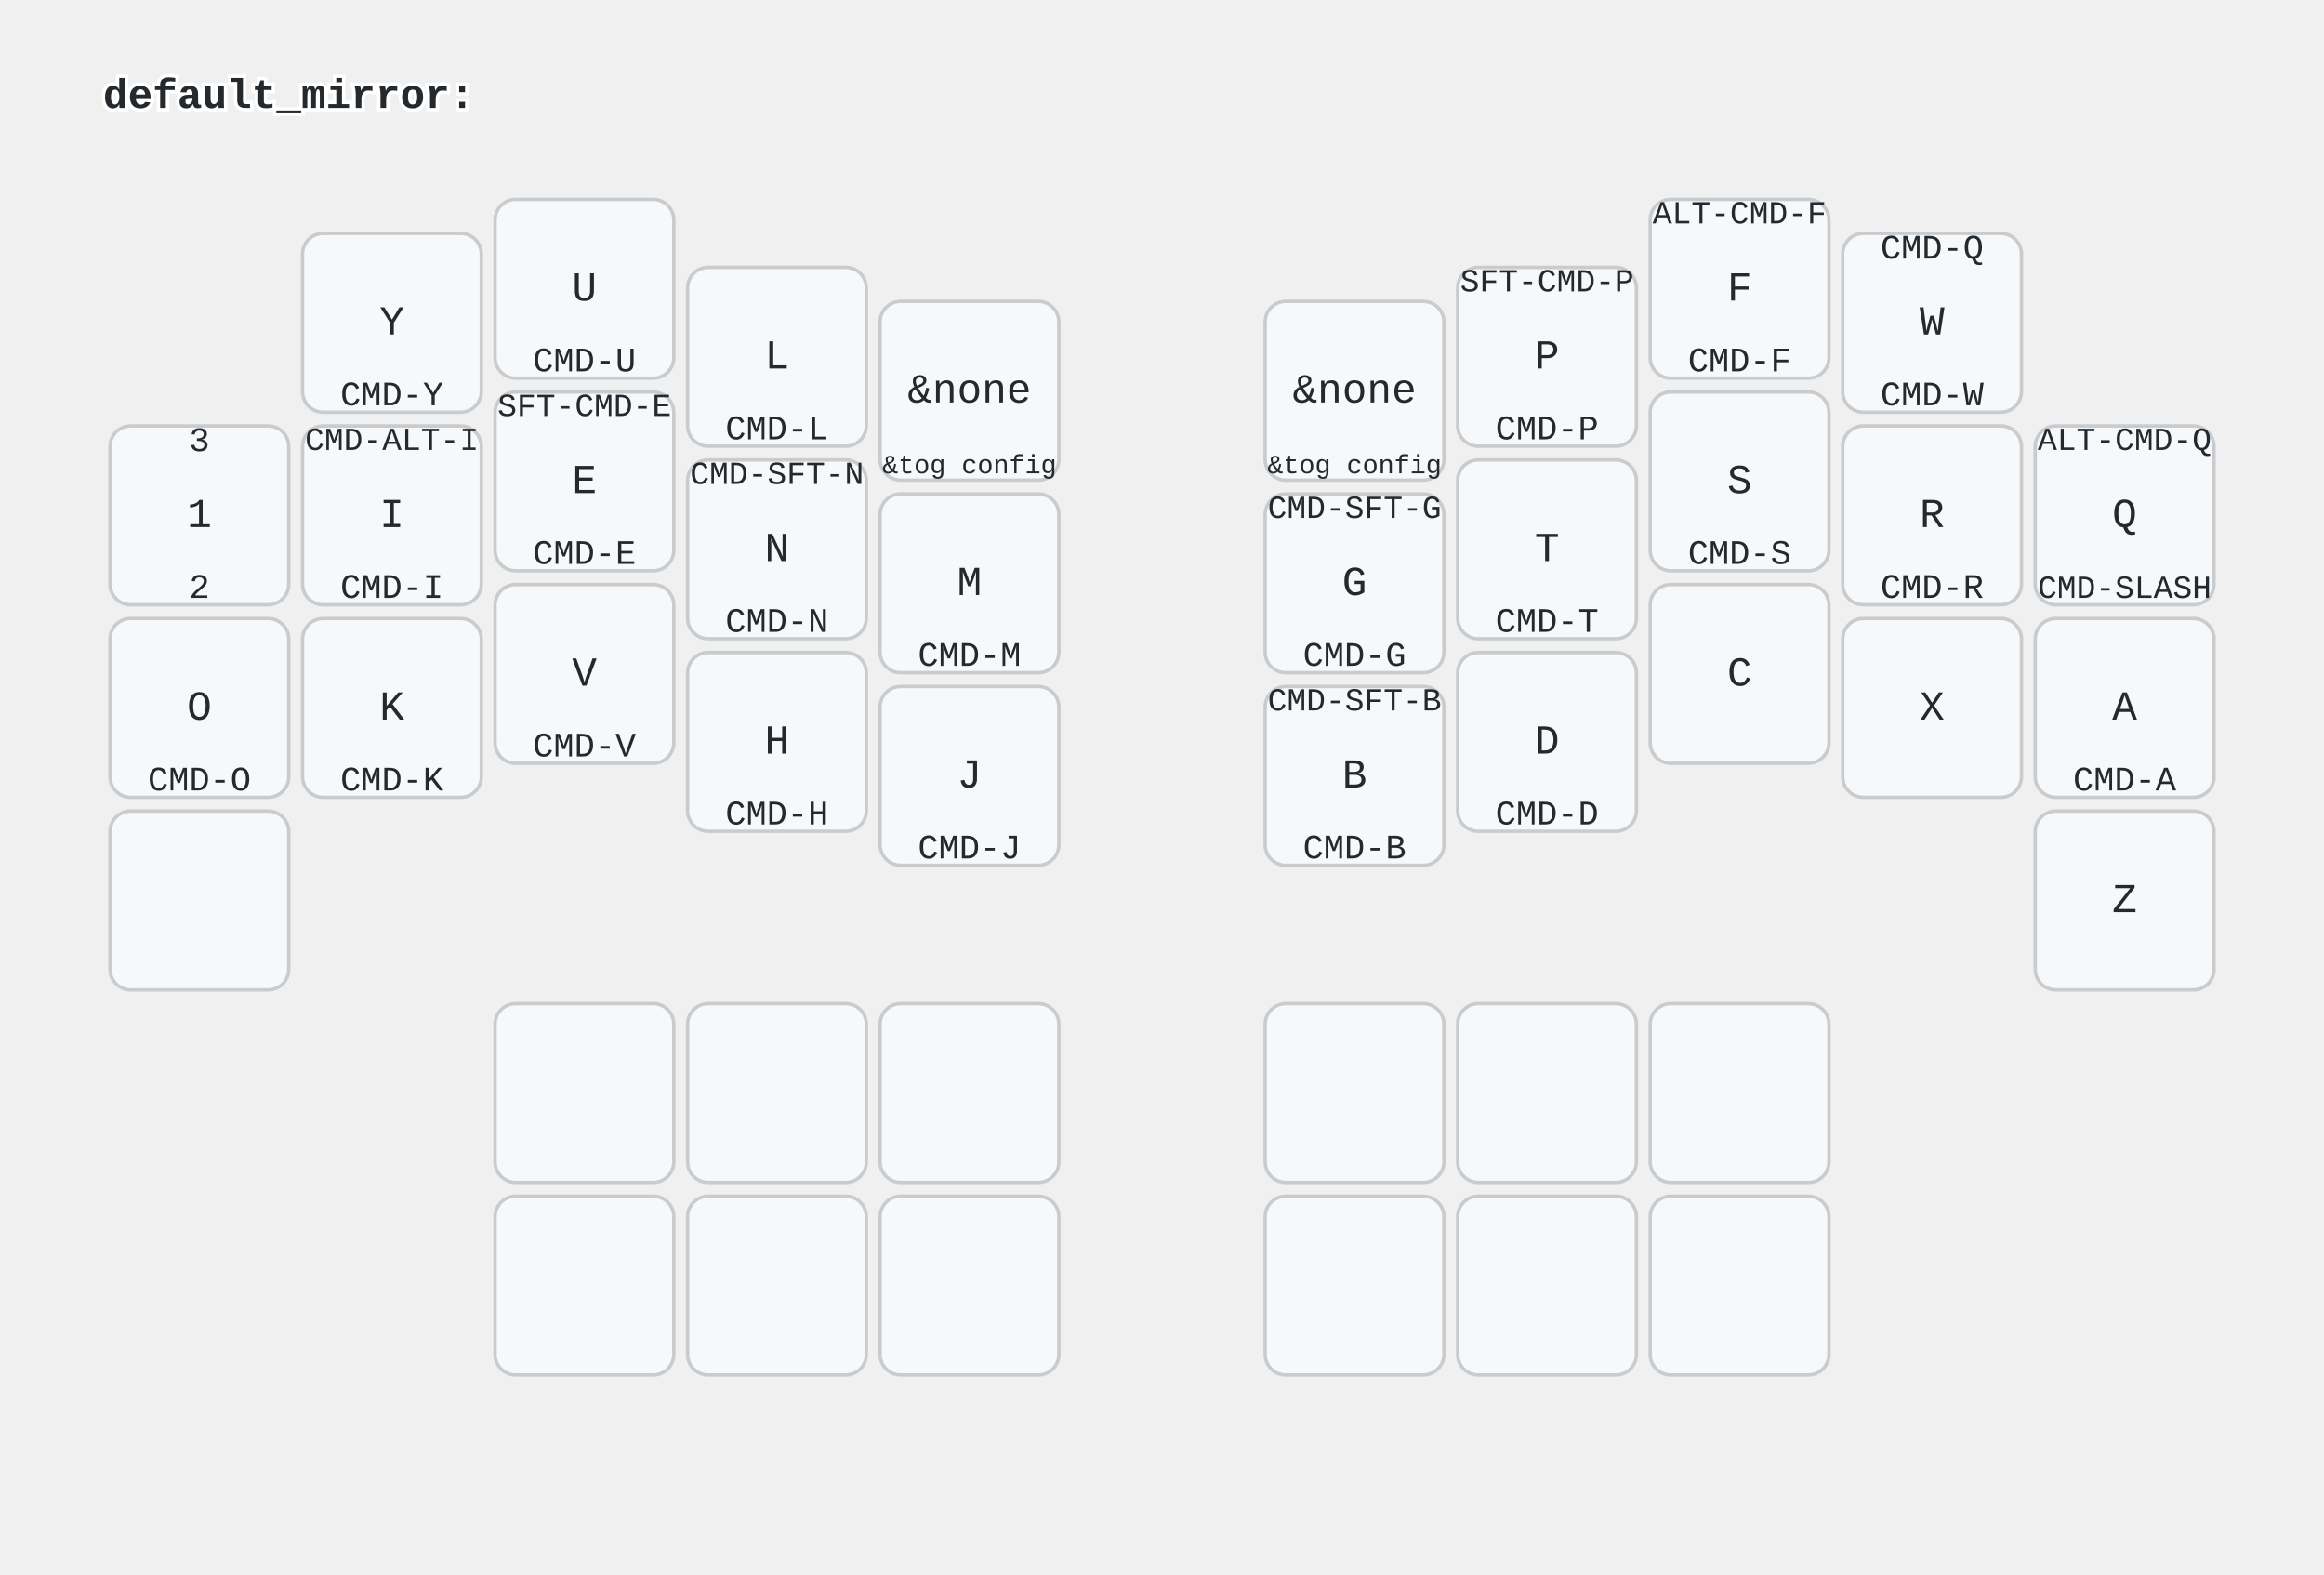
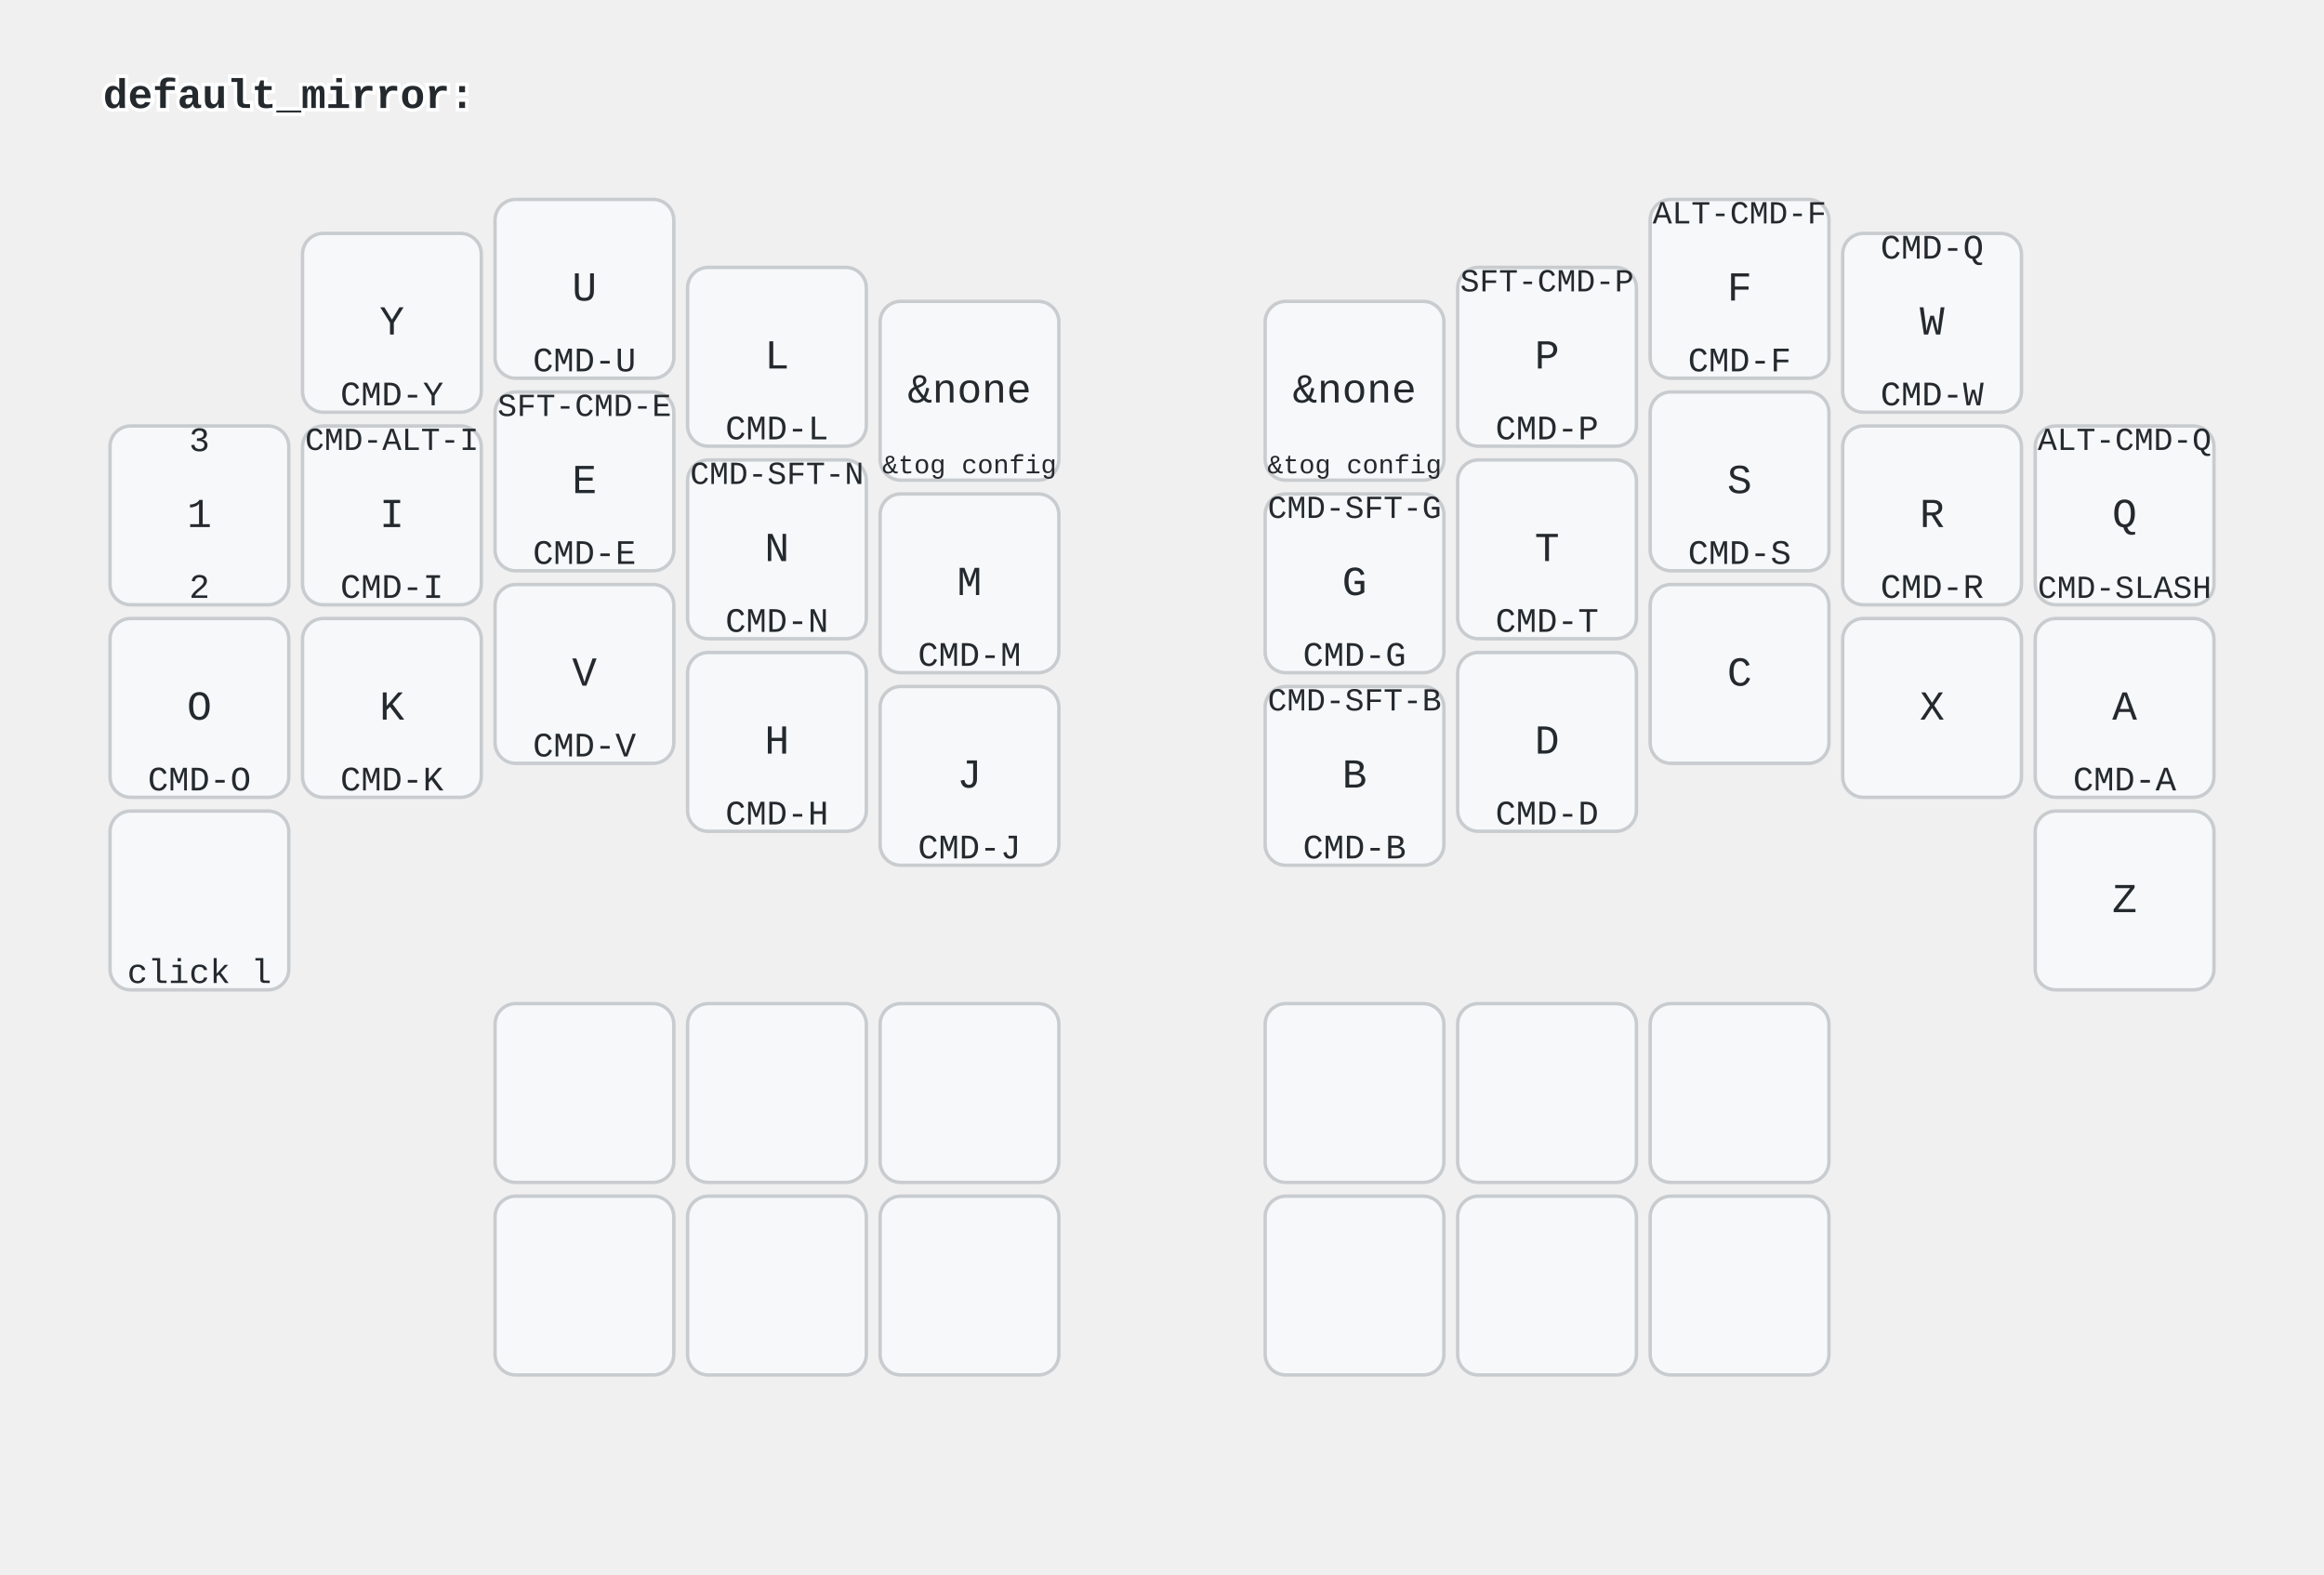
<svg xmlns="http://www.w3.org/2000/svg" xmlns:xlink="http://www.w3.org/1999/xlink" width="676.0" height="457.882" viewBox="0 0 676.0 457.882" class="keymap">
  <defs>/* start glyphs */
- <svg id="mdi:cancel">
-       <svg id="mdi-cancel" viewBox="0 0 24 24">
-         <path d="M12 2C17.5 2 22 6.5 22 12S17.5 22 12 22 2 17.5 2 12 6.5 2 12 2M12 4C10.1 4 8.4 4.6 7.1 5.7L18.3 16.9C19.3 15.5 20 13.8 20 12C20 7.6 16.4 4 12 4M16.9 18.3L5.7 7.1C4.6 8.4 4 10.1 4 12C4 16.4 7.6 20 12 20C13.9 20 15.6 19.4 16.9 18.3Z" />
+ <svg id="tabler:mouse">
+       <svg class="icon icon-tabler icon-tabler-mouse" viewBox="0 0 24 24" stroke-width="2" stroke="currentColor" fill="none" stroke-linecap="round" stroke-linejoin="round">
+         <path stroke="none" d="M0 0h24v24H0z" fill="none" />
+         <path d="M6 3m0 4a4 4 0 0 1 4 -4h4a4 4 0 0 1 4 4v10a4 4 0 0 1 -4 4h-4a4 4 0 0 1 -4 -4z" />
+         <path d="M12 7l0 4" />
      </svg>
    </svg>
  </defs>/* end glyphs */
<style>/* inherit to force styles through use tags*/
svg path {
    fill: inherit;
}
/* font and background color specifications */
svg.keymap {
    font-family: SFMono-Regular,Consolas,Liberation Mono,Menlo,monospace;
    font-size: 12px;
    font-kerning: normal;
    text-rendering: optimizeLegibility;
    fill: #24292e;
}

/* default key styling */
rect.key {
    fill: #f6f8fa;
    stroke: #c9cccf;
    stroke-width: 1;
}

/* color accent for combo boxes */
rect.combo {
    fill: #cdf;
}

/* color accent for held keys */
rect.held, rect.combo.held {
    fill: #fdd;
}

/* color accent for ghost (optional) keys */
rect.ghost, rect.combo.ghost {
    fill: #ddd;
}

text {
    text-anchor: middle;
    dominant-baseline: middle;
}

/* styling for layer labels */
text.label {
    font-weight: bold;
    text-anchor: start;
    stroke: white;
    stroke-width: 2;
    paint-order: stroke;
}

/* styling for combo tap, and key hold/shifted label text */
text.combo, text.hold, text.shifted {
    font-size: 10px;
}

text.hold {
    text-anchor: middle;
    dominant-baseline: auto;
}

text.shifted {
    text-anchor: middle;
    dominant-baseline: hanging;
}

/* styling for hold/shifted label text in combo box */
text.combo.hold, text.combo.shifted {
    font-size: 7px;
}

/* lighter symbol for transparent keys */
text.trans {
    fill: #7b7e81;
}

/* styling for combo dendrons */
path.combo {
    stroke-width: 1;
    stroke: gray;
    fill: none;
}

/* Start Tabler Icons Cleanup */
/* cannot use height/width with glyphs */
.icon-tabler &gt; path {
    fill: inherit;
    stroke: inherit;
}
/* hide tabler's default box */
.icon-tabler &gt; path[stroke="none"][fill="none"] {
    visibility: collapse;
}
/* End Tabler Icons Cleanup */
</style>
  <g class="layer-default_mirror">
    <text x="30.0" y="28.0" class="label">default_mirror:</text>
    <rect rx="6.0" ry="6.0" x="32.0" y="123.882" width="52.0" height="52.0" class="key" />
    <text x="58.0" y="149.882" class="tap">1</text>
    <text x="58.0" y="173.882" class="hold">2</text>
    <text x="58.0" y="125.882" class="shifted">3</text>
    <rect rx="6.0" ry="6.0" x="88.0" y="67.882" width="52.0" height="52.0" class="key" />
    <text x="114.0" y="93.882" class="tap">Y</text>
    <text x="114.0" y="117.882" class="hold">CMD-Y</text>
    <rect rx="6.0" ry="6.0" x="144.0" y="58.0" width="52.0" height="52.0" class="key" />
    <text x="170.0" y="84.0" class="tap">U</text>
    <text x="170.0" y="108.0" class="hold">CMD-U</text>
    <rect rx="6.0" ry="6.0" x="200.0" y="77.765" width="52.0" height="52.0" class="key" />
    <text x="226.0" y="103.765" class="tap">L</text>
    <text x="226.0" y="127.765" class="hold">CMD-L</text>
    <rect rx="6.0" ry="6.0" x="256.0" y="87.647" width="52.0" height="52.0" class="key" />
    <text x="282.0" y="113.647" class="tap">&amp;none</text>
    <text x="282.0" y="137.647" class="hold" style="font-size: 64%">&amp;tog config</text>
    <rect rx="6.0" ry="6.0" x="32.0" y="179.882" width="52.0" height="52.0" class="key" />
    <text x="58.0" y="205.882" class="tap">O</text>
    <text x="58.0" y="229.882" class="hold">CMD-O</text>
    <rect rx="6.0" ry="6.0" x="88.0" y="123.882" width="52.0" height="52.0" class="key" />
    <text x="114.0" y="149.882" class="tap">I</text>
    <text x="114.0" y="173.882" class="hold">CMD-I</text>
    <text x="114.0" y="125.882" class="shifted" style="font-size: 78%">CMD-ALT-I</text>
    <rect rx="6.0" ry="6.0" x="144.0" y="114.0" width="52.0" height="52.0" class="key" />
    <text x="170.0" y="140.0" class="tap">E</text>
    <text x="170.0" y="164.0" class="hold">CMD-E</text>
    <text x="170.0" y="116.0" class="shifted" style="font-size: 78%">SFT-CMD-E</text>
    <rect rx="6.0" ry="6.0" x="200.0" y="133.765" width="52.0" height="52.0" class="key" />
    <text x="226.0" y="159.765" class="tap">N</text>
    <text x="226.0" y="183.765" class="hold">CMD-N</text>
    <text x="226.0" y="135.765" class="shifted" style="font-size: 78%">CMD-SFT-N</text>
    <rect rx="6.0" ry="6.0" x="256.0" y="143.647" width="52.0" height="52.0" class="key" />
    <text x="282.0" y="169.647" class="tap">M</text>
    <text x="282.0" y="193.647" class="hold">CMD-M</text>
    <rect rx="6.0" ry="6.0" x="32.0" y="235.882" width="52.0" height="52.0" class="key" />
-     <use href="#mdi:cancel" xlink:href="#mdi:cancel" x="51.0" y="254.882" height="14" width="14.0" class="tap glyph mdi:cancel" />
+     <use href="#tabler:mouse" xlink:href="#tabler:mouse" x="51.0" y="254.882" height="14" width="14.0" class="tap glyph tabler:mouse" />
+     <text x="58.0" y="285.882" class="hold">click l</text>
    <rect rx="6.0" ry="6.0" x="88.0" y="179.882" width="52.0" height="52.0" class="key" />
    <text x="114.0" y="205.882" class="tap">K</text>
    <text x="114.0" y="229.882" class="hold">CMD-K</text>
    <rect rx="6.0" ry="6.0" x="144.0" y="170.0" width="52.0" height="52.0" class="key" />
    <text x="170.0" y="196.0" class="tap">V</text>
    <text x="170.0" y="220.0" class="hold">CMD-V</text>
    <rect rx="6.0" ry="6.0" x="200.0" y="189.765" width="52.0" height="52.0" class="key" />
    <text x="226.0" y="215.765" class="tap">H</text>
    <text x="226.0" y="239.765" class="hold">CMD-H</text>
    <rect rx="6.0" ry="6.0" x="256.0" y="199.647" width="52.0" height="52.0" class="key" />
    <text x="282.0" y="225.647" class="tap">J</text>
    <text x="282.0" y="249.647" class="hold">CMD-J</text>
    <rect rx="6.0" ry="6.0" x="144.0" y="291.882" width="52.0" height="52.0" class="key" />
    <rect rx="6.0" ry="6.0" x="200.0" y="291.882" width="52.0" height="52.0" class="key" />
    <rect rx="6.0" ry="6.0" x="256.0" y="291.882" width="52.0" height="52.0" class="key" />
    <rect rx="6.0" ry="6.0" x="144.0" y="347.882" width="52.0" height="52.0" class="key" />
    <rect rx="6.0" ry="6.0" x="200.0" y="347.882" width="52.0" height="52.0" class="key" />
    <rect rx="6.0" ry="6.0" x="256.0" y="347.882" width="52.0" height="52.0" class="key" />
    <rect rx="6.0" ry="6.0" x="368.0" y="87.647" width="52.0" height="52.0" class="key" />
    <text x="394.0" y="113.647" class="tap">&amp;none</text>
    <text x="394.0" y="137.647" class="hold" style="font-size: 64%">&amp;tog config</text>
    <rect rx="6.0" ry="6.0" x="424.0" y="77.765" width="52.0" height="52.0" class="key" />
    <text x="450.0" y="103.765" class="tap">P</text>
    <text x="450.0" y="127.765" class="hold">CMD-P</text>
    <text x="450.0" y="79.765" class="shifted" style="font-size: 78%">SFT-CMD-P</text>
    <rect rx="6.0" ry="6.0" x="480.0" y="58" width="52.0" height="52.0" class="key" />
    <text x="506.0" y="84" class="tap">F</text>
    <text x="506.0" y="108" class="hold">CMD-F</text>
    <text x="506.0" y="60" class="shifted" style="font-size: 78%">ALT-CMD-F</text>
    <rect rx="6.0" ry="6.0" x="536.0" y="67.882" width="52.0" height="52.0" class="key" />
    <text x="562.0" y="93.882" class="tap">W</text>
    <text x="562.0" y="117.882" class="hold">CMD-W</text>
    <text x="562.0" y="69.882" class="shifted">CMD-Q</text>
    <rect rx="6.0" ry="6.0" x="592.0" y="123.882" width="52.0" height="52.0" class="key" />
    <text x="618.0" y="149.882" class="tap">Q</text>
    <text x="618.0" y="173.882" class="hold" style="font-size: 78%">CMD-SLASH</text>
    <text x="618.0" y="125.882" class="shifted" style="font-size: 78%">ALT-CMD-Q</text>
    <rect rx="6.0" ry="6.0" x="368.0" y="143.647" width="52.0" height="52.0" class="key" />
    <text x="394.0" y="169.647" class="tap">G</text>
    <text x="394.0" y="193.647" class="hold">CMD-G</text>
    <text x="394.0" y="145.647" class="shifted" style="font-size: 78%">CMD-SFT-G</text>
    <rect rx="6.0" ry="6.0" x="424.0" y="133.765" width="52.0" height="52.0" class="key" />
    <text x="450.0" y="159.765" class="tap">T</text>
    <text x="450.0" y="183.765" class="hold">CMD-T</text>
    <rect rx="6.0" ry="6.0" x="480.0" y="114.0" width="52.0" height="52.0" class="key" />
    <text x="506.0" y="140.0" class="tap">S</text>
    <text x="506.0" y="164.0" class="hold">CMD-S</text>
    <rect rx="6.0" ry="6.0" x="536.0" y="123.882" width="52.0" height="52.0" class="key" />
    <text x="562.0" y="149.882" class="tap">R</text>
    <text x="562.0" y="173.882" class="hold">CMD-R</text>
    <rect rx="6.0" ry="6.0" x="592.0" y="179.882" width="52.0" height="52.0" class="key" />
    <text x="618.0" y="205.882" class="tap">A</text>
    <text x="618.0" y="229.882" class="hold">CMD-A</text>
    <rect rx="6.0" ry="6.0" x="368.0" y="199.647" width="52.0" height="52.0" class="key" />
    <text x="394.0" y="225.647" class="tap">B</text>
    <text x="394.0" y="249.647" class="hold">CMD-B</text>
    <text x="394.0" y="201.647" class="shifted" style="font-size: 78%">CMD-SFT-B</text>
    <rect rx="6.0" ry="6.0" x="424.0" y="189.765" width="52.0" height="52.0" class="key" />
    <text x="450.0" y="215.765" class="tap">D</text>
    <text x="450.0" y="239.765" class="hold">CMD-D</text>
    <rect rx="6.0" ry="6.0" x="480.0" y="170.0" width="52.0" height="52.0" class="key" />
    <text x="506.0" y="196.0" class="tap">C</text>
    <rect rx="6.0" ry="6.0" x="536.0" y="179.882" width="52.0" height="52.0" class="key" />
    <text x="562.0" y="205.882" class="tap">X</text>
    <rect rx="6.0" ry="6.0" x="592.0" y="235.882" width="52.0" height="52.0" class="key" />
    <text x="618.0" y="261.882" class="tap">Z</text>
    <rect rx="6.0" ry="6.0" x="368.0" y="291.882" width="52.0" height="52.0" class="key" />
    <rect rx="6.0" ry="6.0" x="424.0" y="291.882" width="52.0" height="52.0" class="key" />
    <rect rx="6.0" ry="6.0" x="480.0" y="291.882" width="52.0" height="52.0" class="key" />
    <rect rx="6.0" ry="6.0" x="368.0" y="347.882" width="52.0" height="52.0" class="key" />
    <rect rx="6.0" ry="6.0" x="424.0" y="347.882" width="52.0" height="52.0" class="key" />
    <rect rx="6.0" ry="6.0" x="480.0" y="347.882" width="52.0" height="52.0" class="key" />
  </g>
</svg>
